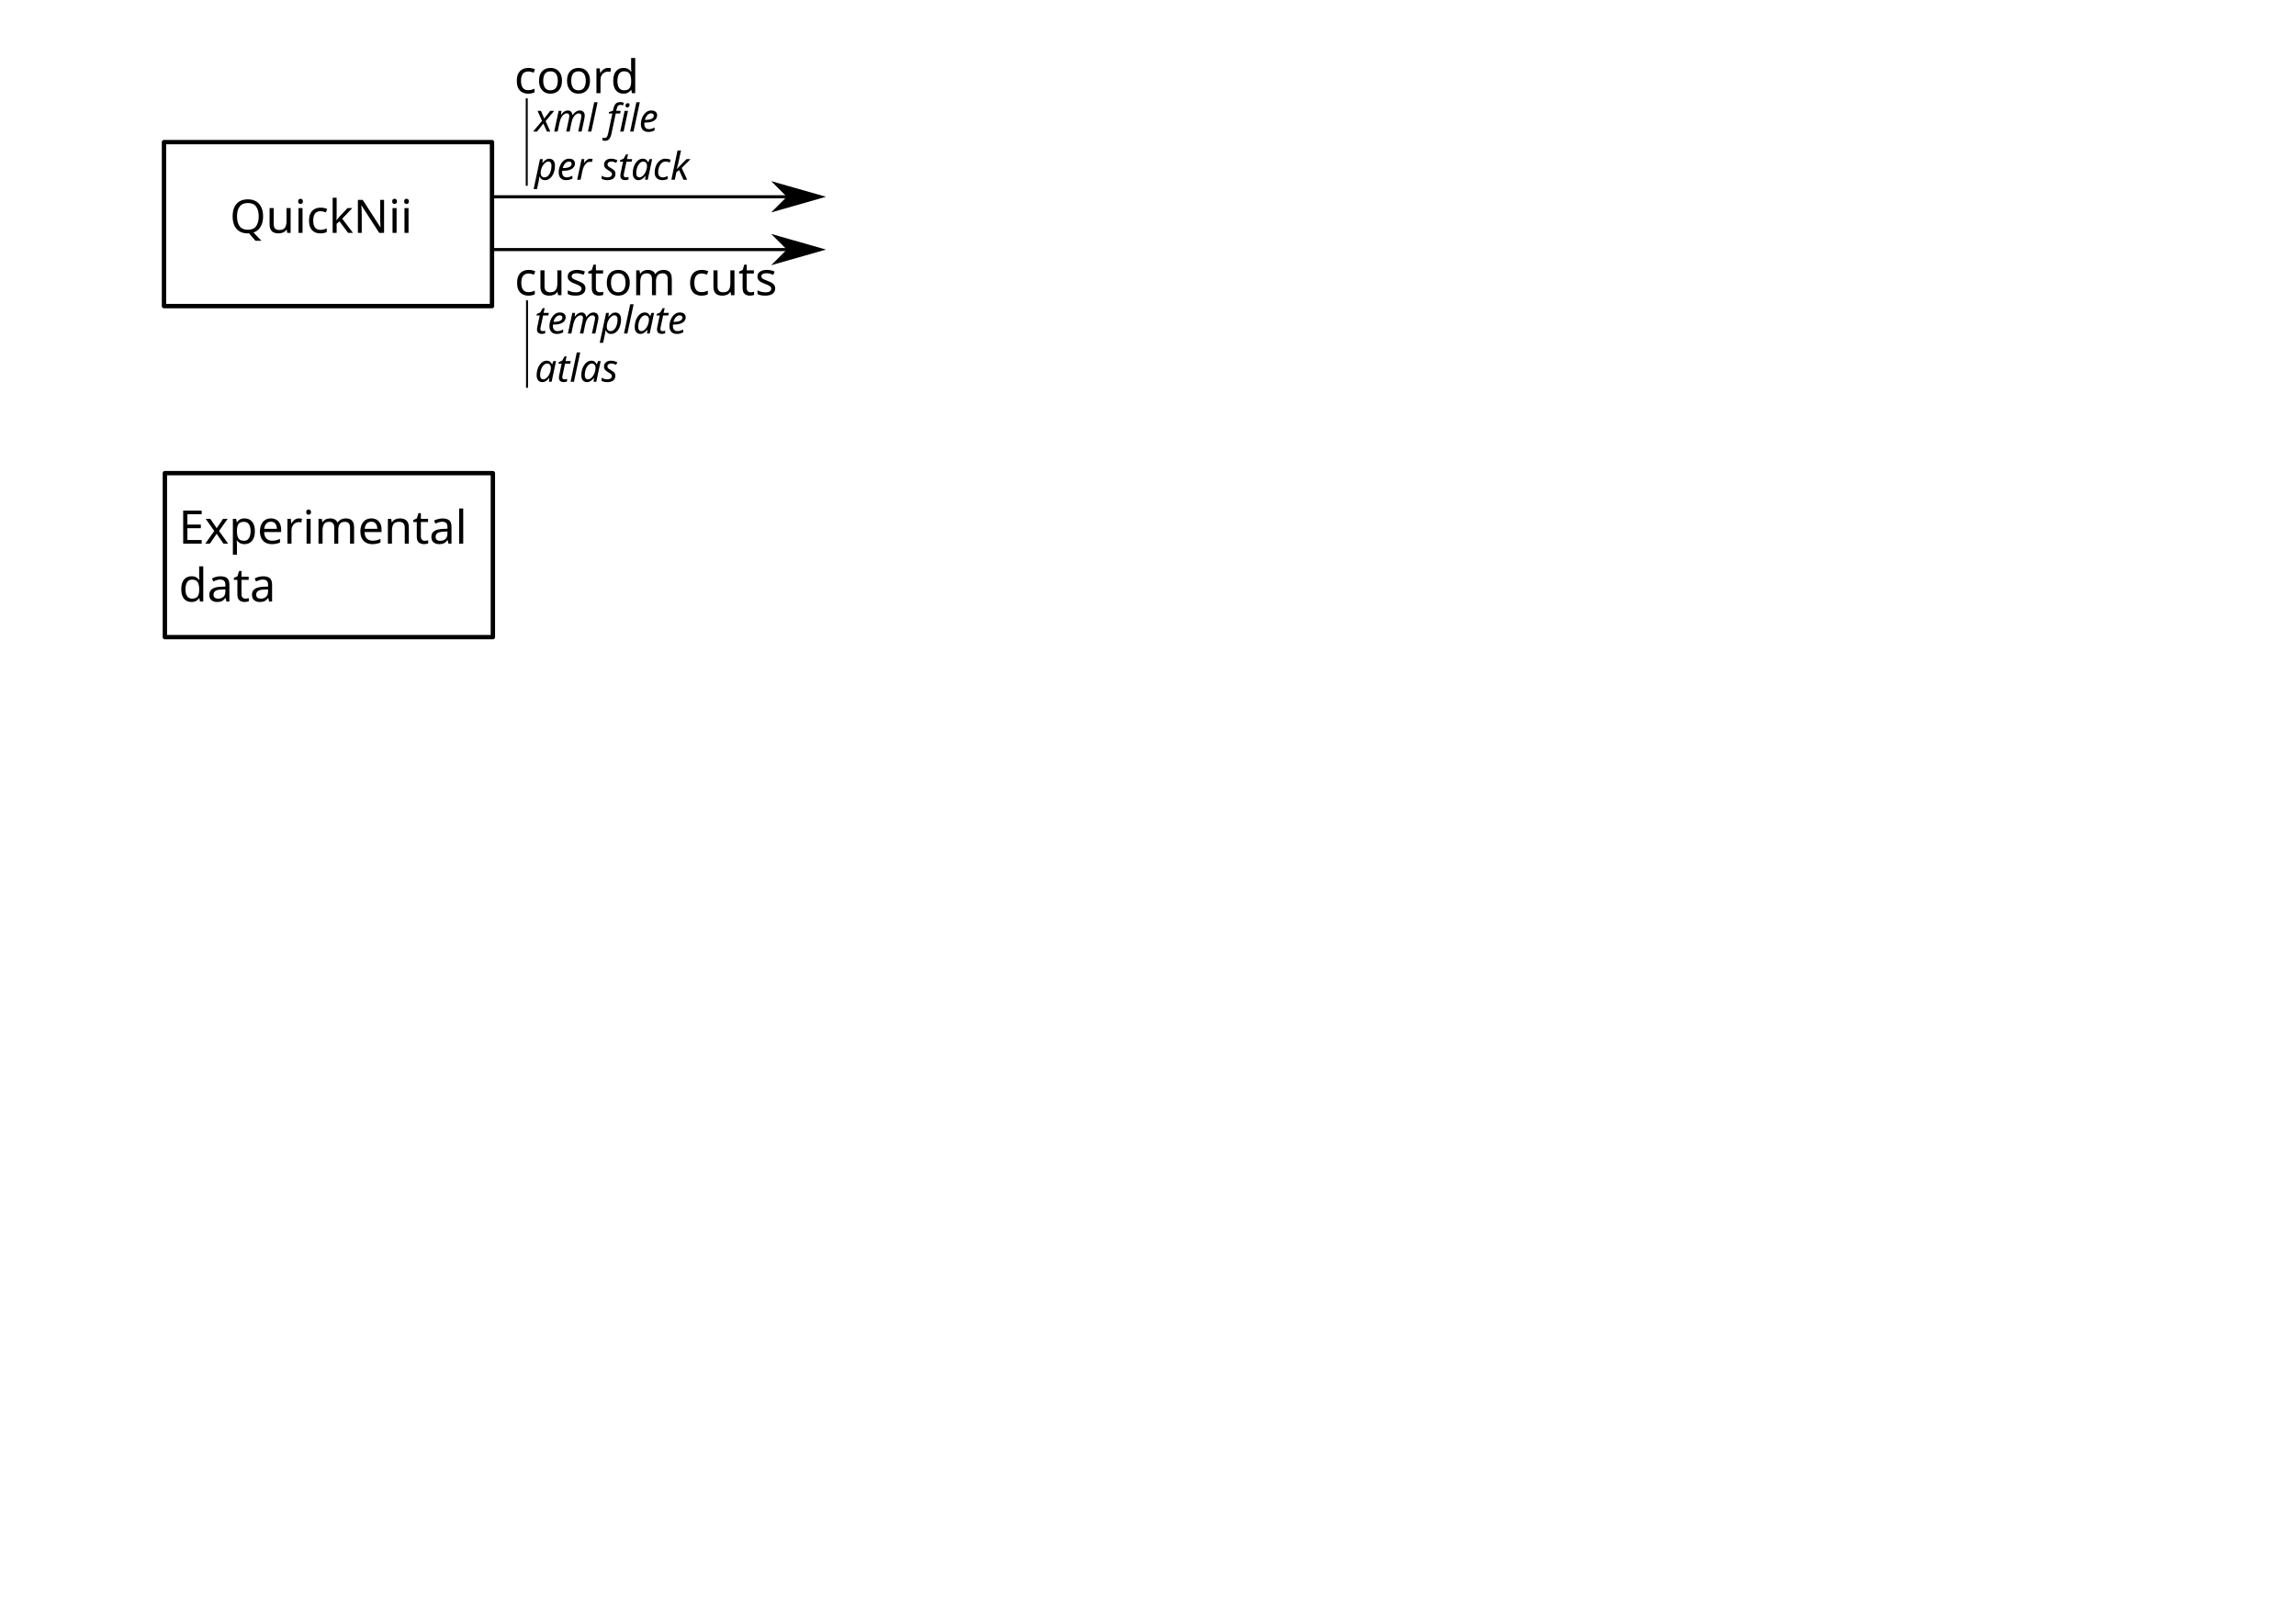
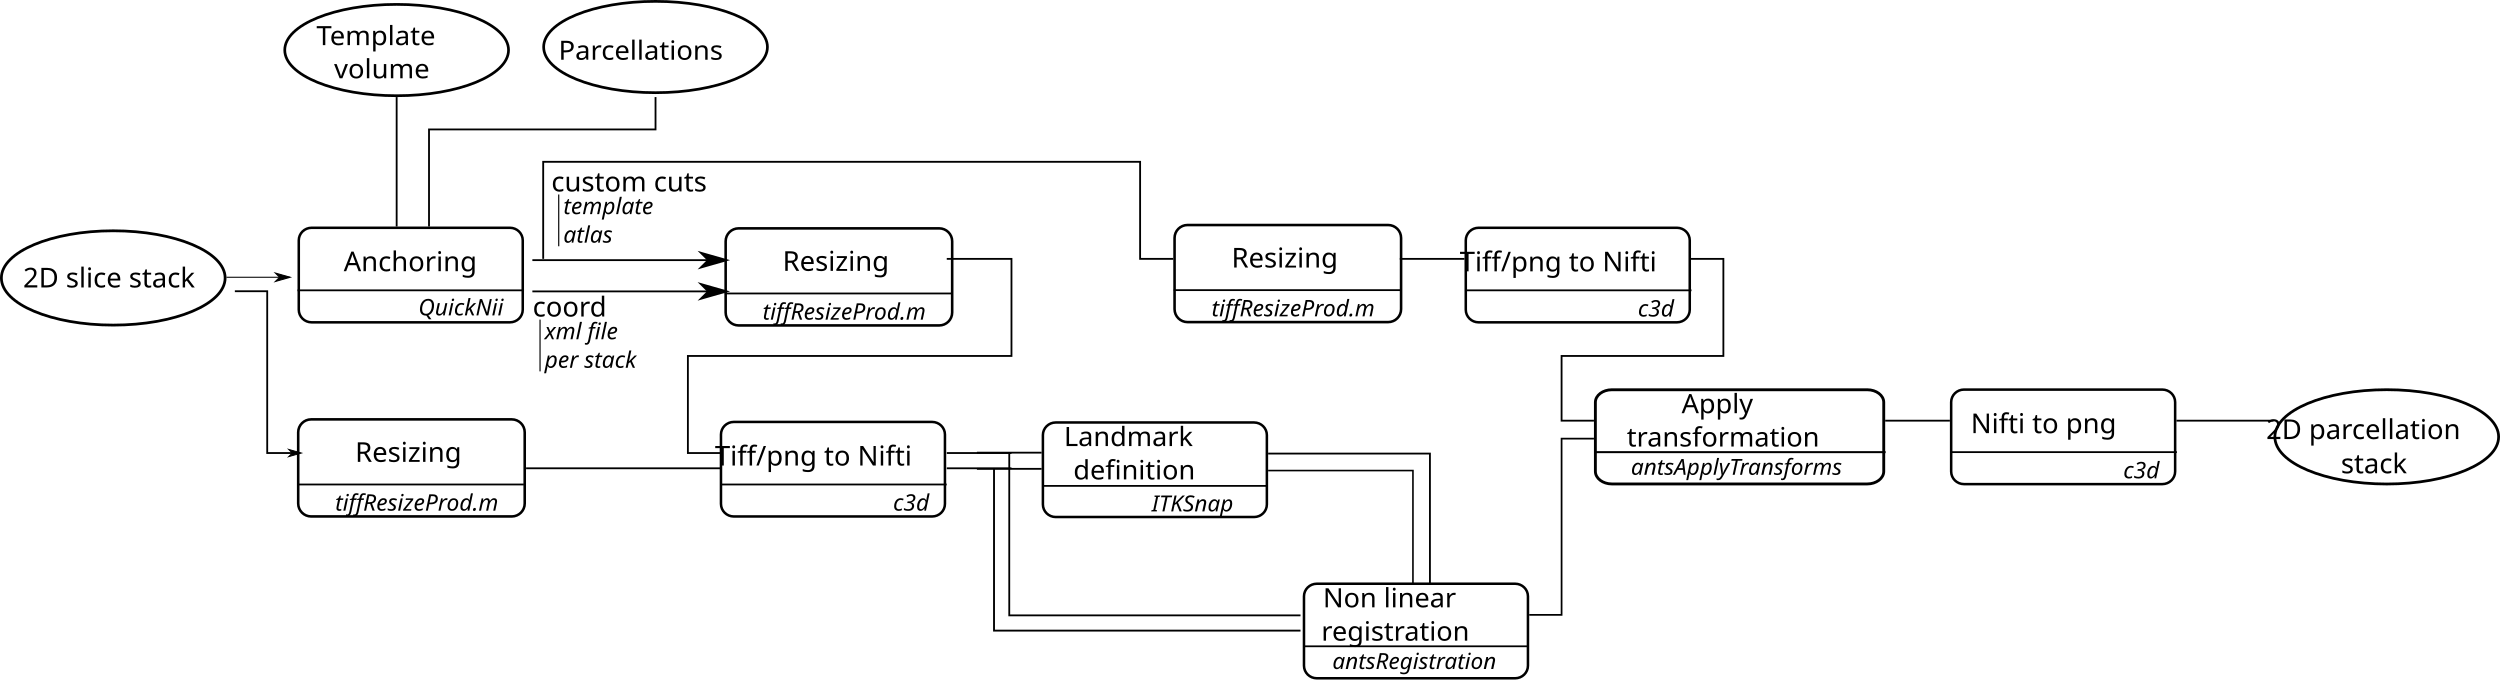
- <svg xmlns="http://www.w3.org/2000/svg" width="210mm" height="148mm" viewBox="0 0 744.094 524.409" id="svg2" version="1.1">
+ <svg xmlns="http://www.w3.org/2000/svg" width="386.289mm" height="105mm" viewBox="0 0 1368.74 372.047" id="svg2" version="1.1">
  <defs id="defs4">
-     <marker orient="auto" refY="0.0" refX="0.0" id="Arrow1Lend" style="overflow:visible;">
-       <path id="path4153" d="M 0.0,0.0 L 5.0,-5.0 L -12.5,0.0 L 5.0,5.0 L 0.0,0.0 z " style="fill-rule:evenodd;stroke:#000000;stroke-width:1pt;stroke-opacity:1;fill:#000000;fill-opacity:1" transform="scale(0.8) rotate(180) translate(12.5,0)" />
+     <marker orient="auto" refY="0" refX="0" id="Arrow1Mend" style="overflow:visible">
+       <path id="path4885" d="M 0,0 5,-5 -12.5,0 5,5 0,0 Z" style="fill:#000000;fill-opacity:1;fill-rule:evenodd;stroke:#000000;stroke-width:1pt;stroke-opacity:1" transform="matrix(-0.4,0,0,-0.4,-4,0)" />
+     </marker>
+     <marker style="overflow:visible" id="marker4826" refX="0" refY="0" orient="auto">
+       <path transform="matrix(-0.8,0,0,-0.8,-10,0)" style="fill:#000000;fill-opacity:1;fill-rule:evenodd;stroke:#000000;stroke-width:1pt;stroke-opacity:1" d="M 0,0 5,-5 -12.5,0 5,5 0,0 Z" id="path4828" />
+     </marker>
+     <marker orient="auto" refY="0" refX="0" id="Arrow1Lend" style="overflow:visible">
+       <path id="path4153" d="M 0,0 5,-5 -12.5,0 5,5 0,0 Z" style="fill:#000000;fill-opacity:1;fill-rule:evenodd;stroke:#000000;stroke-width:1pt;stroke-opacity:1" transform="matrix(-0.8,0,0,-0.8,-10,0)" />
    </marker>
    <marker orient="auto" refY="0" refX="0" id="Arrow1Lend-5" style="overflow:visible">
      <path id="path4153-5" d="M 0,0 5,-5 -12.5,0 5,5 0,0 Z" style="fill:#000000;fill-opacity:1;fill-rule:evenodd;stroke:#000000;stroke-width:1pt;stroke-opacity:1" transform="matrix(-0.8,0,0,-0.8,-10,0)" />
    </marker>
+     <marker orient="auto" refY="0" refX="0" id="Arrow1Lend-5-8" style="overflow:visible">
+       <path id="path4153-5-1" d="M 0,0 5,-5 -12.5,0 5,5 0,0 Z" style="fill:#000000;fill-opacity:1;fill-rule:evenodd;stroke:#000000;stroke-width:1pt;stroke-opacity:1" transform="matrix(-0.8,0,0,-0.8,-10,0)" />
+     </marker>
+     <marker orient="auto" refY="0" refX="0" id="Arrow1Lend-5-8-7" style="overflow:visible">
+       <path id="path4153-5-1-2" d="M 0,0 5,-5 -12.5,0 5,5 0,0 Z" style="fill:#000000;fill-opacity:1;fill-rule:evenodd;stroke:#000000;stroke-width:1pt;stroke-opacity:1" transform="matrix(-0.8,0,0,-0.8,-10,0)" />
+     </marker>
+     <marker orient="auto" refY="0" refX="0" id="Arrow1Lend-5-8-3" style="overflow:visible">
+       <path id="path4153-5-1-9" d="M 0,0 5,-5 -12.5,0 5,5 0,0 Z" style="fill:#000000;fill-opacity:1;fill-rule:evenodd;stroke:#000000;stroke-width:1pt;stroke-opacity:1" transform="matrix(-0.8,0,0,-0.8,-10,0)" />
+     </marker>
+     <marker orient="auto" refY="0" refX="0" id="Arrow1Lend-5-8-8" style="overflow:visible">
+       <path id="path4153-5-1-8" d="M 0,0 5,-5 -12.5,0 5,5 0,0 Z" style="fill:#000000;fill-opacity:1;fill-rule:evenodd;stroke:#000000;stroke-width:1pt;stroke-opacity:1" transform="matrix(-0.8,0,0,-0.8,-10,0)" />
+     </marker>
  </defs>
-   <g id="layer1" transform="translate(0,-527.9528)">
-     <rect style="opacity:1;fill:none;fill-opacity:1;stroke:#000000;stroke-width:1.417;stroke-linecap:round;stroke-linejoin:round;stroke-miterlimit:4;stroke-dasharray:none;stroke-dashoffset:0;stroke-opacity:1" id="rect4138" width="106.299" height="53.15" x="53.15" y="574.016" rx="3.1238465e-006" ry="53.15" />
-     <text xml:space="preserve" style="font-style:normal;font-weight:normal;font-size:15px;line-height:125%;font-family:sans-serif;letter-spacing:0px;word-spacing:0px;fill:#000000;fill-opacity:1;stroke:none;stroke-width:1px;stroke-linecap:butt;stroke-linejoin:miter;stroke-opacity:1" x="74.469" y="603.441" id="text4140">
-       <tspan id="tspan4142" x="74.469" y="603.441">QuickNii</tspan>
+   <g id="layer1" transform="translate(-30.86613,-467.7165)">
+     <text xml:space="preserve" style="font-style:normal;font-weight:normal;font-size:15px;line-height:125%;font-family:sans-serif;letter-spacing:0px;word-spacing:0px;fill:#000000;fill-opacity:1;stroke:none;stroke-width:1px;stroke-linecap:butt;stroke-linejoin:miter;stroke-opacity:1" x="259.888" y="640.383" id="text4140">
+       <tspan id="tspan4142" x="259.888" y="640.383" style="font-style:italic;font-variant:normal;font-weight:normal;font-stretch:normal;font-size:12.5px;font-family:sans-serif;-inkscape-font-specification:'sans-serif Italic'">QuickNii</tspan>
    </text>
-     <path style="fill:none;fill-rule:evenodd;stroke:#000000;stroke-width:1px;stroke-linecap:butt;stroke-linejoin:miter;stroke-opacity:1;marker-end:url(#Arrow1Lend)" d="m 159.449,591.732 106.299,0" id="path4144" />
-     <path style="fill:none;fill-rule:evenodd;stroke:#000000;stroke-width:1px;stroke-linecap:butt;stroke-linejoin:miter;stroke-opacity:1;marker-end:url(#Arrow1Lend-5)" d="m 159.449,608.845 106.299,0" id="path4144-4" />
-     <text xml:space="preserve" style="font-style:normal;font-weight:normal;font-size:15px;line-height:125%;font-family:sans-serif;letter-spacing:0px;word-spacing:0px;fill:#000000;fill-opacity:1;stroke:none;stroke-width:1px;stroke-linecap:butt;stroke-linejoin:miter;stroke-opacity:1" x="166.664" y="558.156" id="text4625">
-       <tspan id="tspan4627" x="166.664" y="558.156">coord</tspan>
+     <path style="fill:none;fill-rule:evenodd;stroke:#000000;stroke-width:1px;stroke-linecap:butt;stroke-linejoin:miter;stroke-opacity:1;marker-end:url(#Arrow1Lend)" d="m 322.336,610.143 106.299,0" id="path4144" />
+     <path style="fill:none;fill-rule:evenodd;stroke:#000000;stroke-width:1px;stroke-linecap:butt;stroke-linejoin:miter;stroke-opacity:1;marker-end:url(#Arrow1Lend-5)" d="m 322.336,627.255 106.299,0" id="path4144-4" />
+     <text xml:space="preserve" style="font-style:normal;font-weight:normal;font-size:15px;line-height:125%;font-family:sans-serif;letter-spacing:0px;word-spacing:0px;fill:#000000;fill-opacity:1;stroke:none;stroke-width:1px;stroke-linecap:butt;stroke-linejoin:miter;stroke-opacity:1" x="322.49" y="641.015" id="text4625">
+       <tspan id="tspan4627" x="322.49" y="641.015">coord</tspan>
    </text>
-     <path style="fill:none;fill-rule:evenodd;stroke:#000000;stroke-width:0.634;stroke-linecap:butt;stroke-linejoin:miter;stroke-miterlimit:4;stroke-dasharray:none;stroke-opacity:1" d="m 170.709,559.835 0,28.346" id="path4629" />
-     <text xml:space="preserve" style="font-style:normal;font-weight:normal;font-size:15px;line-height:125%;font-family:sans-serif;letter-spacing:0px;word-spacing:0px;fill:#000000;fill-opacity:1;stroke:none;stroke-width:1px;stroke-linecap:butt;stroke-linejoin:miter;stroke-opacity:1" x="173.225" y="570.592" id="text4625-7">
-       <tspan id="tspan4627-5" x="173.225" y="570.592" style="font-style:italic;font-variant:normal;font-weight:normal;font-stretch:normal;font-size:12.5px;font-family:sans-serif;-inkscape-font-specification:'sans-serif Italic'">xml file </tspan>
-       <tspan x="173.225" y="586.217" style="font-style:italic;font-variant:normal;font-weight:normal;font-stretch:normal;font-size:12.5px;font-family:sans-serif;-inkscape-font-specification:'sans-serif Italic'" id="tspan4649">per stack</tspan>
+     <path style="fill:none;fill-rule:evenodd;stroke:#000000;stroke-width:0.634;stroke-linecap:butt;stroke-linejoin:miter;stroke-miterlimit:4;stroke-dasharray:none;stroke-opacity:1" d="m 326.535,642.694 0,28.346" id="path4629" />
+     <text xml:space="preserve" style="font-style:normal;font-weight:normal;font-size:15px;line-height:125%;font-family:sans-serif;letter-spacing:0px;word-spacing:0px;fill:#000000;fill-opacity:1;stroke:none;stroke-width:1px;stroke-linecap:butt;stroke-linejoin:miter;stroke-opacity:1" x="329.052" y="653.451" id="text4625-7">
+       <tspan id="tspan4627-5" x="329.052" y="653.451" style="font-style:italic;font-variant:normal;font-weight:normal;font-stretch:normal;font-size:12.5px;font-family:sans-serif;-inkscape-font-specification:'sans-serif Italic'">xml file </tspan>
+       <tspan x="329.052" y="669.076" style="font-style:italic;font-variant:normal;font-weight:normal;font-stretch:normal;font-size:12.5px;font-family:sans-serif;-inkscape-font-specification:'sans-serif Italic'" id="tspan4649">per stack</tspan>
    </text>
-     <text xml:space="preserve" style="font-style:normal;font-weight:normal;font-size:15px;line-height:125%;font-family:sans-serif;letter-spacing:0px;word-spacing:0px;fill:#000000;fill-opacity:1;stroke:none;stroke-width:1px;stroke-linecap:butt;stroke-linejoin:miter;stroke-opacity:1" x="166.757" y="623.625" id="text4625-4">
-       <tspan id="tspan4627-2" x="166.757" y="623.625">custom cuts</tspan>
+     <text xml:space="preserve" style="font-style:normal;font-weight:normal;font-size:15px;line-height:125%;font-family:sans-serif;letter-spacing:0px;word-spacing:0px;fill:#000000;fill-opacity:1;stroke:none;stroke-width:1px;stroke-linecap:butt;stroke-linejoin:miter;stroke-opacity:1" x="332.722" y="572.518" id="text4625-4">
+       <tspan id="tspan4627-2" x="332.722" y="572.518">custom cuts</tspan>
    </text>
-     <path style="fill:none;fill-rule:evenodd;stroke:#000000;stroke-width:0.634;stroke-linecap:butt;stroke-linejoin:miter;stroke-miterlimit:4;stroke-dasharray:none;stroke-opacity:1" d="m 170.802,625.304 0,28.346" id="path4629-6" />
-     <text xml:space="preserve" style="font-style:normal;font-weight:normal;font-size:15px;line-height:125%;font-family:sans-serif;letter-spacing:0px;word-spacing:0px;fill:#000000;fill-opacity:1;stroke:none;stroke-width:1px;stroke-linecap:butt;stroke-linejoin:miter;stroke-opacity:1" x="173.319" y="636.06" id="text4625-7-4">
-       <tspan x="173.319" y="636.06" style="font-style:italic;font-variant:normal;font-weight:normal;font-stretch:normal;font-size:12.5px;font-family:sans-serif;-inkscape-font-specification:'sans-serif Italic'" id="tspan4649-7">template</tspan>
-       <tspan x="173.319" y="651.685" style="font-style:italic;font-variant:normal;font-weight:normal;font-stretch:normal;font-size:12.5px;font-family:sans-serif;-inkscape-font-specification:'sans-serif Italic'" id="tspan4193">atlas</tspan>
+     <path style="fill:none;fill-rule:evenodd;stroke:#000000;stroke-width:0.634;stroke-linecap:butt;stroke-linejoin:miter;stroke-miterlimit:4;stroke-dasharray:none;stroke-opacity:1" d="m 336.767,574.197 0,28.346" id="path4629-6" />
+     <text xml:space="preserve" style="font-style:normal;font-weight:normal;font-size:15px;line-height:125%;font-family:sans-serif;letter-spacing:0px;word-spacing:0px;fill:#000000;fill-opacity:1;stroke:none;stroke-width:1px;stroke-linecap:butt;stroke-linejoin:miter;stroke-opacity:1" x="339.283" y="584.954" id="text4625-7-4">
+       <tspan x="339.283" y="584.954" style="font-style:italic;font-variant:normal;font-weight:normal;font-stretch:normal;font-size:12.5px;font-family:sans-serif;-inkscape-font-specification:'sans-serif Italic'" id="tspan4649-7">template</tspan>
+       <tspan x="339.283" y="600.579" style="font-style:italic;font-variant:normal;font-weight:normal;font-stretch:normal;font-size:12.5px;font-family:sans-serif;-inkscape-font-specification:'sans-serif Italic'" id="tspan4193">atlas</tspan>
    </text>
-     <rect style="opacity:1;fill:none;fill-opacity:1;stroke:#000000;stroke-width:1.417;stroke-linecap:round;stroke-linejoin:round;stroke-miterlimit:4;stroke-dasharray:none;stroke-dashoffset:0;stroke-opacity:1" id="rect4138-8" width="106.299" height="53.15" x="53.434" y="681.311" rx="3.1238465e-006" ry="53.15" />
-     <text xml:space="preserve" style="font-style:normal;font-weight:normal;font-size:15px;line-height:125%;font-family:sans-serif;letter-spacing:0px;word-spacing:0px;fill:#000000;fill-opacity:1;stroke:none;stroke-width:1px;stroke-linecap:butt;stroke-linejoin:miter;stroke-opacity:1" x="57.917" y="704.166" id="text4140-5">
-       <tspan id="tspan4142-5" x="57.917" y="704.166">Experimental </tspan>
-       <tspan x="57.917" y="722.916" id="tspan4216">data</tspan>
+     <text xml:space="preserve" style="font-style:normal;font-weight:normal;font-size:15px;line-height:125%;font-family:sans-serif;letter-spacing:0px;word-spacing:0px;fill:#000000;fill-opacity:1;stroke:none;stroke-width:1px;stroke-linecap:butt;stroke-linejoin:miter;stroke-opacity:1" x="43.486" y="625.091" id="text4140-5">
+       <tspan x="43.486" y="625.091" id="tspan4216">2D slice stack</tspan>
    </text>
+     <path style="fill:none;fill-rule:evenodd;stroke:#000000;stroke-width:0.572px;stroke-linecap:butt;stroke-linejoin:miter;stroke-opacity:1;marker-end:url(#Arrow1Lend-5-8)" d="m 154.843,619.514 34.837,0" id="path4144-4-9" />
+     <rect style="opacity:1;fill:none;fill-opacity:1;stroke:#000000;stroke-width:1.417;stroke-linecap:round;stroke-linejoin:round;stroke-miterlimit:4;stroke-dasharray:none;stroke-dashoffset:0;stroke-opacity:1" id="rect4408" width="124.016" height="53.15" x="194.129" y="697.323" rx="7.087" ry="7.087" />
+     <rect style="opacity:1;fill:none;fill-opacity:1;stroke:#000000;stroke-width:1.391;stroke-linecap:round;stroke-linejoin:round;stroke-miterlimit:4;stroke-dasharray:none;stroke-dashoffset:0;stroke-opacity:1" id="rect4408-4" width="122.625" height="51.759" x="194.443" y="592.428" rx="7.007" ry="6.901" />
+     <path style="fill:none;fill-rule:evenodd;stroke:#000000;stroke-width:0.986px;stroke-linecap:butt;stroke-linejoin:miter;stroke-opacity:1" d="m 193.748,626.672 124.016,0" id="path4425" />
+     <text xml:space="preserve" style="font-style:normal;font-weight:normal;font-size:15px;line-height:125%;font-family:sans-serif;letter-spacing:0px;word-spacing:0px;fill:#000000;fill-opacity:1;stroke:none;stroke-width:1px;stroke-linecap:butt;stroke-linejoin:miter;stroke-opacity:1" x="219.034" y="616.212" id="text4625-1">
+       <tspan id="tspan4627-1" x="219.034" y="616.212">Anchoring</tspan>
+     </text>
+     <ellipse style="opacity:1;fill:none;fill-opacity:1;stroke:#000000;stroke-width:1.513;stroke-linecap:round;stroke-linejoin:round;stroke-miterlimit:4;stroke-dasharray:none;stroke-dashoffset:0;stroke-opacity:1" id="path4577" cx="92.874" cy="619.89" rx="61.251" ry="25.818" />
+     <text xml:space="preserve" style="font-style:normal;font-weight:normal;font-size:14.761px;line-height:125%;font-family:sans-serif;text-align:center;letter-spacing:0px;word-spacing:0px;text-anchor:middle;fill:#000000;fill-opacity:1;stroke:none;stroke-width:1px;stroke-linecap:butt;stroke-linejoin:miter;stroke-opacity:1" x="245.673" y="500.436" id="text4140-5-3" transform="scale(1.016295,0.9839666)">
+       <tspan x="248.268" y="500.436" id="tspan4216-5">Template </tspan>
+       <tspan x="245.673" y="518.887" id="tspan4626">volume</tspan>
+     </text>
+     <ellipse style="opacity:1;fill:none;fill-opacity:1;stroke:#000000;stroke-width:1.489;stroke-linecap:round;stroke-linejoin:round;stroke-miterlimit:4;stroke-dasharray:none;stroke-dashoffset:0;stroke-opacity:1" id="path4577-8" cx="248.025" cy="495.122" rx="61.257" ry="24.999" />
+     <text xml:space="preserve" style="font-style:normal;font-weight:normal;font-size:14.761px;line-height:125%;font-family:sans-serif;text-align:center;letter-spacing:0px;word-spacing:0px;text-anchor:middle;fill:#000000;fill-opacity:1;stroke:none;stroke-width:1px;stroke-linecap:butt;stroke-linejoin:miter;stroke-opacity:1" x="385.146" y="508.587" id="text4140-5-3-7" transform="scale(1.016295,0.9839666)">
+       <tspan x="385.146" y="508.587" id="tspan4626-1">Parcellations</tspan>
+     </text>
+     <ellipse style="opacity:1;fill:none;fill-opacity:1;stroke:#000000;stroke-width:1.489;stroke-linecap:round;stroke-linejoin:round;stroke-miterlimit:4;stroke-dasharray:none;stroke-dashoffset:0;stroke-opacity:1" id="path4577-8-5" cx="389.77" cy="493.46" rx="61.257" ry="24.999" />
+     <text xml:space="preserve" style="font-style:normal;font-weight:normal;font-size:15px;line-height:125%;font-family:sans-serif;letter-spacing:0px;word-spacing:0px;fill:#000000;fill-opacity:1;stroke:none;stroke-width:1px;stroke-linecap:butt;stroke-linejoin:miter;stroke-opacity:1" x="225.317" y="720.585" id="text4625-1-6">
+       <tspan id="tspan4627-1-3" x="225.317" y="720.585">Resizing</tspan>
+     </text>
+     <path style="fill:none;fill-rule:evenodd;stroke:#000000;stroke-width:0.999;stroke-linecap:butt;stroke-linejoin:miter;stroke-miterlimit:4;stroke-dasharray:none;stroke-opacity:1;marker-end:url(#Arrow1Mend)" d="m 159.449,627.165 17.717,0 0,88.583 17.717,0" id="path4818" />
+     <text xml:space="preserve" style="font-style:normal;font-weight:normal;font-size:15px;line-height:125%;font-family:sans-serif;letter-spacing:0px;word-spacing:0px;fill:#000000;fill-opacity:1;stroke:none;stroke-width:1px;stroke-linecap:butt;stroke-linejoin:miter;stroke-opacity:1" x="214.344" y="747.3" id="text4140-1">
+       <tspan id="tspan4142-5" x="214.344" y="747.3" style="font-style:italic;font-variant:normal;font-weight:normal;font-stretch:normal;font-size:12.5px;font-family:sans-serif;-inkscape-font-specification:'sans-serif Italic'">tiffResizeProd.m</tspan>
+     </text>
+     <path style="fill:none;fill-rule:evenodd;stroke:#000000;stroke-width:0.986px;stroke-linecap:butt;stroke-linejoin:miter;stroke-opacity:1" d="m 193.671,732.972 124.016,0" id="path4425-0" />
+     <rect style="opacity:1;fill:none;fill-opacity:1;stroke:#000000;stroke-width:1.417;stroke-linecap:round;stroke-linejoin:round;stroke-miterlimit:4;stroke-dasharray:none;stroke-dashoffset:0;stroke-opacity:1" id="rect4408-45" width="124.016" height="53.15" x="428.16" y="592.74" rx="7.087" ry="7.087" />
+     <text xml:space="preserve" style="font-style:normal;font-weight:normal;font-size:15px;line-height:125%;font-family:sans-serif;letter-spacing:0px;word-spacing:0px;fill:#000000;fill-opacity:1;stroke:none;stroke-width:1px;stroke-linecap:butt;stroke-linejoin:miter;stroke-opacity:1" x="459.348" y="616.002" id="text4625-1-6-4">
+       <tspan id="tspan4627-1-3-4" x="459.348" y="616.002">Resizing</tspan>
+     </text>
+     <text xml:space="preserve" style="font-style:normal;font-weight:normal;font-size:15px;line-height:125%;font-family:sans-serif;letter-spacing:0px;word-spacing:0px;fill:#000000;fill-opacity:1;stroke:none;stroke-width:1px;stroke-linecap:butt;stroke-linejoin:miter;stroke-opacity:1" x="448.376" y="642.717" id="text4140-1-3">
+       <tspan id="tspan4142-5-5" x="448.376" y="642.717" style="font-style:italic;font-variant:normal;font-weight:normal;font-stretch:normal;font-size:12.5px;font-family:sans-serif;-inkscape-font-specification:'sans-serif Italic'">tiffResizeProd.m</tspan>
+     </text>
+     <path style="fill:none;fill-rule:evenodd;stroke:#000000;stroke-width:0.986px;stroke-linecap:butt;stroke-linejoin:miter;stroke-opacity:1" d="m 427.702,628.389 124.016,0" id="path4425-0-4" />
+     <path style="fill:none;fill-rule:evenodd;stroke:#000000;stroke-width:1px;stroke-linecap:butt;stroke-linejoin:miter;stroke-opacity:1" d="m 318.898,724.106 106.299,0" id="path5266" />
+     <path style="fill:none;fill-rule:evenodd;stroke:#000000;stroke-width:1px;stroke-linecap:butt;stroke-linejoin:miter;stroke-opacity:1" d="m 549.213,609.449 35.433,0 0,53.15 -177.165,0 0,53.15 17.717,0" id="path5268" />
+     <rect style="opacity:1;fill:none;fill-opacity:1;stroke:#000000;stroke-width:1.391;stroke-linecap:round;stroke-linejoin:round;stroke-miterlimit:4;stroke-dasharray:none;stroke-dashoffset:0;stroke-opacity:1" id="rect4408-45-8" width="122.625" height="51.759" x="425.595" y="698.727" rx="7.007" ry="6.901" />
+     <text xml:space="preserve" style="font-style:normal;font-weight:normal;font-size:15px;line-height:125%;font-family:sans-serif;text-align:center;letter-spacing:0px;word-spacing:0px;text-anchor:middle;fill:#000000;fill-opacity:1;stroke:none;stroke-width:1px;stroke-linecap:butt;stroke-linejoin:miter;stroke-opacity:1" x="485.96" y="722.585" id="text4625-1-6-4-9">
+       <tspan x="485.96" y="722.585" id="tspan5300">Tiff/png to Nifti</tspan>
+     </text>
+     <text xml:space="preserve" style="font-style:normal;font-weight:normal;font-size:15px;line-height:125%;font-family:sans-serif;letter-spacing:0px;word-spacing:0px;fill:#000000;fill-opacity:1;stroke:none;stroke-width:1px;stroke-linecap:butt;stroke-linejoin:miter;stroke-opacity:1" x="519.825" y="747.3" id="text4140-1-3-6">
+       <tspan id="tspan4142-5-5-0" x="519.825" y="747.3" style="font-style:italic;font-variant:normal;font-weight:normal;font-stretch:normal;font-size:12.5px;font-family:sans-serif;-inkscape-font-specification:'sans-serif Italic'">c3d</tspan>
+     </text>
+     <path style="fill:none;fill-rule:evenodd;stroke:#000000;stroke-width:0.986px;stroke-linecap:butt;stroke-linejoin:miter;stroke-opacity:1" d="m 425.151,732.972 124.016,0" id="path4425-0-4-7" />
+     <path style="fill:none;fill-rule:evenodd;stroke:#000000;stroke-width:1px;stroke-linecap:butt;stroke-linejoin:miter;stroke-opacity:1" d="m 549.213,715.748 35.433,0" id="path5674" />
+     <path style="fill:none;fill-rule:evenodd;stroke:#000000;stroke-width:1px;stroke-linecap:butt;stroke-linejoin:miter;stroke-opacity:1" d="m 549.213,724.106 35.433,0" id="path5674-0" />
+     <rect style="opacity:1;fill:none;fill-opacity:1;stroke:#000000;stroke-width:1.391;stroke-linecap:round;stroke-linejoin:round;stroke-miterlimit:4;stroke-dasharray:none;stroke-dashoffset:0;stroke-opacity:1" id="rect4408-45-8-0" width="122.622" height="51.759" x="601.848" y="699.026" rx="7.007" ry="6.901" />
+     <text xml:space="preserve" style="font-style:normal;font-weight:normal;font-size:14.719px;line-height:125%;font-family:sans-serif;text-align:center;letter-spacing:0px;word-spacing:0px;text-anchor:middle;fill:#000000;fill-opacity:1;stroke:none;stroke-width:1px;stroke-linecap:butt;stroke-linejoin:miter;stroke-opacity:1" x="656.509" y="717.376" id="text4625-1-6-4-9-2" transform="scale(1.007634,0.9924237)">
+       <tspan id="tspan4627-1-3-4-6-1" x="659.096" y="717.376">Landmark </tspan>
+       <tspan x="656.509" y="735.775" id="tspan5300-1">definition</tspan>
+     </text>
+     <text xml:space="preserve" style="font-style:normal;font-weight:normal;font-size:14.719px;line-height:125%;font-family:sans-serif;letter-spacing:0px;word-spacing:0px;fill:#000000;fill-opacity:1;stroke:none;stroke-width:1px;stroke-linecap:butt;stroke-linejoin:miter;stroke-opacity:1" x="656.376" y="753.404" id="text4140-1-3-6-6" transform="scale(1.007634,0.9924237)">
+       <tspan id="tspan4142-5-5-0-1" x="656.376" y="753.404" style="font-style:italic;font-variant:normal;font-weight:normal;font-stretch:normal;font-size:12.266px;font-family:sans-serif;-inkscape-font-specification:'sans-serif Italic'">ITKSnap</tspan>
+     </text>
+     <path style="fill:none;fill-rule:evenodd;stroke:#000000;stroke-width:0.968px;stroke-linecap:butt;stroke-linejoin:miter;stroke-opacity:1" d="m 601.395,733.742 122.622,0" id="path4425-0-4-7-8" />
+     <path style="fill:none;fill-rule:evenodd;stroke:#000000;stroke-width:1px;stroke-linecap:butt;stroke-linejoin:miter;stroke-opacity:1" d="m 565.717,715.547 35.433,0" id="path5674-1" />
+     <path style="fill:none;fill-rule:evenodd;stroke:#000000;stroke-width:1px;stroke-linecap:butt;stroke-linejoin:miter;stroke-opacity:1" d="m 565.717,724.406 35.433,0" id="path5674-0-0" />
+     <rect style="opacity:1;fill:none;fill-opacity:1;stroke:#000000;stroke-width:1.391;stroke-linecap:round;stroke-linejoin:round;stroke-miterlimit:4;stroke-dasharray:none;stroke-dashoffset:0;stroke-opacity:1" id="rect4408-45-8-0-4" width="122.622" height="51.759" x="744.79" y="787.31" rx="7.007" ry="6.901" />
+     <text xml:space="preserve" style="font-style:normal;font-weight:normal;font-size:14.719px;line-height:125%;font-family:sans-serif;text-align:center;letter-spacing:0px;word-spacing:0px;text-anchor:middle;fill:#000000;fill-opacity:1;stroke:none;stroke-width:1px;stroke-linecap:butt;stroke-linejoin:miter;stroke-opacity:1" x="798.368" y="806.334" id="text4625-1-6-4-9-2-4" transform="scale(1.007634,0.9924237)">
+       <tspan x="800.955" y="806.334" id="tspan5300-1-9">Non linear </tspan>
+       <tspan x="798.368" y="824.733" id="tspan5783">registration</tspan>
+     </text>
+     <text xml:space="preserve" style="font-style:normal;font-weight:normal;font-size:14.719px;line-height:125%;font-family:sans-serif;letter-spacing:0px;word-spacing:0px;fill:#000000;fill-opacity:1;stroke:none;stroke-width:1px;stroke-linecap:butt;stroke-linejoin:miter;stroke-opacity:1" x="754.568" y="840.346" id="text4140-1-3-6-6-0" transform="scale(1.007634,0.9924237)">
+       <tspan id="tspan4142-5-5-0-1-1" x="754.568" y="840.346" style="font-style:italic;font-variant:normal;font-weight:normal;font-stretch:normal;font-size:12.266px;font-family:sans-serif;-inkscape-font-specification:'sans-serif Italic'">antsRegistration</tspan>
+     </text>
+     <path style="fill:none;fill-rule:evenodd;stroke:#000000;stroke-width:0.968px;stroke-linecap:butt;stroke-linejoin:miter;stroke-opacity:1" d="m 744.337,821.563 122.622,0" id="path4425-0-4-7-8-8" />
+     <path style="fill:none;fill-rule:evenodd;stroke:#000000;stroke-width:1px;stroke-linecap:butt;stroke-linejoin:miter;stroke-opacity:1" d="m 583.433,716.047 0,88.583 159.449,0" id="path5785" />
+     <path style="fill:none;fill-rule:evenodd;stroke:#000000;stroke-width:1.026px;stroke-linecap:butt;stroke-linejoin:miter;stroke-opacity:1" d="m 575.088,724.406 0,88.57 167.794,0" id="path5785-6" />
+     <path style="fill:none;fill-rule:evenodd;stroke:#000000;stroke-width:1px;stroke-linecap:butt;stroke-linejoin:miter;stroke-opacity:1" d="m 725.165,716.047 88.583,0 0,70.866" id="path5802" />
+     <path style="fill:none;fill-rule:evenodd;stroke:#000000;stroke-width:0.882px;stroke-linecap:butt;stroke-linejoin:miter;stroke-opacity:1" d="m 725.165,725.346 79.284,0 0,61.567" id="path5802-4" />
+     <rect style="opacity:1;fill:none;fill-opacity:1;stroke:#000000;stroke-width:1.575;stroke-linecap:round;stroke-linejoin:round;stroke-miterlimit:4;stroke-dasharray:none;stroke-dashoffset:0;stroke-opacity:1" id="rect4408-45-8-0-4-2" width="157.874" height="51.574" x="904.331" y="681.103" rx="9.021" ry="6.877" />
+     <text xml:space="preserve" style="font-style:normal;font-weight:normal;font-size:14.719px;line-height:125%;font-family:sans-serif;text-align:center;letter-spacing:0px;word-spacing:0px;text-anchor:middle;fill:#000000;fill-opacity:1;stroke:none;stroke-width:1px;stroke-linecap:butt;stroke-linejoin:miter;stroke-opacity:1" x="976.457" y="699.224" id="text4625-1-6-4-9-2-4-9" transform="scale(1.007634,0.9924237)">
+       <tspan x="979.044" y="699.224" id="tspan5783-9">Apply </tspan>
+       <tspan x="976.457" y="717.622" id="tspan6073">transformation</tspan>
+     </text>
+     <text xml:space="preserve" style="font-style:normal;font-weight:normal;font-size:14.719px;line-height:125%;font-family:sans-serif;letter-spacing:0px;word-spacing:0px;fill:#000000;fill-opacity:1;stroke:none;stroke-width:1px;stroke-linecap:butt;stroke-linejoin:miter;stroke-opacity:1" x="916.778" y="733.236" id="text4140-1-3-6-6-0-5" transform="scale(1.007634,0.9924237)">
+       <tspan id="tspan4142-5-5-0-1-1-8" x="916.778" y="733.236" style="font-style:italic;font-variant:normal;font-weight:normal;font-stretch:normal;font-size:12.266px;font-family:sans-serif;-inkscape-font-specification:'sans-serif Italic'">antsApplyTransforms</tspan>
+     </text>
+     <path style="fill:none;fill-rule:evenodd;stroke:#000000;stroke-width:1.103px;stroke-linecap:butt;stroke-linejoin:miter;stroke-opacity:1" d="m 903.786,715.264 159.449,0" id="path4425-0-4-7-8-8-8" />
+     <rect style="opacity:1;fill:none;fill-opacity:1;stroke:#000000;stroke-width:1.391;stroke-linecap:round;stroke-linejoin:round;stroke-miterlimit:4;stroke-dasharray:none;stroke-dashoffset:0;stroke-opacity:1" id="rect4408-45-8-4" width="122.625" height="51.759" x="833.373" y="592.428" rx="7.007" ry="6.901" />
+     <text xml:space="preserve" style="font-style:normal;font-weight:normal;font-size:15px;line-height:125%;font-family:sans-serif;text-align:center;letter-spacing:0px;word-spacing:0px;text-anchor:middle;fill:#000000;fill-opacity:1;stroke:none;stroke-width:1px;stroke-linecap:butt;stroke-linejoin:miter;stroke-opacity:1" x="893.738" y="616.286" id="text4625-1-6-4-9-5">
+       <tspan x="893.738" y="616.286" id="tspan5300-3">Tiff/png to Nifti</tspan>
+     </text>
+     <text xml:space="preserve" style="font-style:normal;font-weight:normal;font-size:15px;line-height:125%;font-family:sans-serif;letter-spacing:0px;word-spacing:0px;fill:#000000;fill-opacity:1;stroke:none;stroke-width:1px;stroke-linecap:butt;stroke-linejoin:miter;stroke-opacity:1" x="927.602" y="641.001" id="text4140-1-3-6-1">
+       <tspan id="tspan4142-5-5-0-19" x="927.602" y="641.001" style="font-style:italic;font-variant:normal;font-weight:normal;font-stretch:normal;font-size:12.5px;font-family:sans-serif;-inkscape-font-specification:'sans-serif Italic'">c3d</tspan>
+     </text>
+     <path style="fill:none;fill-rule:evenodd;stroke:#000000;stroke-width:0.986px;stroke-linecap:butt;stroke-linejoin:miter;stroke-opacity:1" d="m 832.929,626.672 124.016,0" id="path4425-0-4-7-4" />
+     <rect style="opacity:1;fill:none;fill-opacity:1;stroke:#000000;stroke-width:1.391;stroke-linecap:round;stroke-linejoin:round;stroke-miterlimit:4;stroke-dasharray:none;stroke-dashoffset:0;stroke-opacity:1" id="rect4408-45-8-4-8" width="122.625" height="51.759" x="1099.121" y="681.01" rx="7.007" ry="6.901" />
+     <text xml:space="preserve" style="font-style:normal;font-weight:normal;font-size:15px;line-height:125%;font-family:sans-serif;text-align:center;letter-spacing:0px;word-spacing:0px;text-anchor:middle;fill:#000000;fill-opacity:1;stroke:none;stroke-width:1px;stroke-linecap:butt;stroke-linejoin:miter;stroke-opacity:1" x="1159.486" y="704.869" id="text4625-1-6-4-9-5-5">
+       <tspan x="1159.486" y="704.869" id="tspan5300-3-9">Nifti to png</tspan>
+     </text>
+     <text xml:space="preserve" style="font-style:normal;font-weight:normal;font-size:15px;line-height:125%;font-family:sans-serif;letter-spacing:0px;word-spacing:0px;fill:#000000;fill-opacity:1;stroke:none;stroke-width:1px;stroke-linecap:butt;stroke-linejoin:miter;stroke-opacity:1" x="1193.351" y="729.584" id="text4140-1-3-6-1-4">
+       <tspan id="tspan4142-5-5-0-19-7" x="1193.351" y="729.584" style="font-style:italic;font-variant:normal;font-weight:normal;font-stretch:normal;font-size:12.5px;font-family:sans-serif;-inkscape-font-specification:'sans-serif Italic'">c3d</tspan>
+     </text>
+     <path style="fill:none;fill-rule:evenodd;stroke:#000000;stroke-width:0.986px;stroke-linecap:butt;stroke-linejoin:miter;stroke-opacity:1" d="m 1098.677,715.255 124.016,0" id="path4425-0-4-7-4-8" />
+     <rect style="opacity:1;fill:none;fill-opacity:1;stroke:#000000;stroke-width:1.417;stroke-linecap:round;stroke-linejoin:round;stroke-miterlimit:4;stroke-dasharray:none;stroke-dashoffset:0;stroke-opacity:1" id="rect4408-45-9" width="124.016" height="53.15" x="673.937" y="590.914" rx="7.087" ry="7.087" />
+     <text xml:space="preserve" style="font-style:normal;font-weight:normal;font-size:15px;line-height:125%;font-family:sans-serif;letter-spacing:0px;word-spacing:0px;fill:#000000;fill-opacity:1;stroke:none;stroke-width:1px;stroke-linecap:butt;stroke-linejoin:miter;stroke-opacity:1" x="705.125" y="614.176" id="text4625-1-6-4-6">
+       <tspan id="tspan4627-1-3-4-5" x="705.125" y="614.176">Resizing</tspan>
+     </text>
+     <text xml:space="preserve" style="font-style:normal;font-weight:normal;font-size:15px;line-height:125%;font-family:sans-serif;letter-spacing:0px;word-spacing:0px;fill:#000000;fill-opacity:1;stroke:none;stroke-width:1px;stroke-linecap:butt;stroke-linejoin:miter;stroke-opacity:1" x="694.152" y="640.891" id="text4140-1-3-2">
+       <tspan id="tspan4142-5-5-2" x="694.152" y="640.891" style="font-style:italic;font-variant:normal;font-weight:normal;font-stretch:normal;font-size:12.5px;font-family:sans-serif;-inkscape-font-specification:'sans-serif Italic'">tiffResizeProd.m</tspan>
+     </text>
+     <path style="fill:none;fill-rule:evenodd;stroke:#000000;stroke-width:0.986px;stroke-linecap:butt;stroke-linejoin:miter;stroke-opacity:1" d="m 673.479,626.562 124.016,0" id="path4425-0-4-9" />
+     <path style="fill:none;fill-rule:evenodd;stroke:#000000;stroke-width:1px;stroke-linecap:butt;stroke-linejoin:miter;stroke-opacity:1" d="m 248.031,520.866 0,70.866" id="path6309" />
+     <path style="fill:none;fill-rule:evenodd;stroke:#000000;stroke-width:1px;stroke-linecap:butt;stroke-linejoin:miter;stroke-opacity:1" d="m 389.764,520.866 0,17.717 -124.016,0 0,53.15" id="path6311" />
+     <path style="fill:none;fill-rule:evenodd;stroke:#000000;stroke-width:1.012px;stroke-linecap:butt;stroke-linejoin:miter;stroke-opacity:1" d="m 328.262,609.443 0,-53.137 326.81,0 0,53.137 18.156,0" id="path6315" />
+     <path style="fill:none;fill-rule:evenodd;stroke:#000000;stroke-width:1px;stroke-linecap:butt;stroke-linejoin:miter;stroke-opacity:1" d="m 797.244,609.449 35.433,0" id="path6317" />
+     <path style="fill:none;fill-rule:evenodd;stroke:#000000;stroke-width:0.953px;stroke-linecap:butt;stroke-linejoin:miter;stroke-opacity:1" d="m 868.11,804.354 17.717,0 0,-96.488 17.717,0" id="path6391" />
+     <path style="fill:none;fill-rule:evenodd;stroke:#000000;stroke-width:1px;stroke-linecap:butt;stroke-linejoin:miter;stroke-opacity:1" d="m 956.693,609.449 17.717,0 0,53.15 -88.583,0 0,35.433 17.717,0" id="path6393" />
+     <path style="fill:none;fill-rule:evenodd;stroke:#000000;stroke-width:1px;stroke-linecap:butt;stroke-linejoin:miter;stroke-opacity:1" d="m 1062.992,698.032 35.433,0 0,0" id="path6395" />
+     <text xml:space="preserve" style="font-style:normal;font-weight:normal;font-size:15px;line-height:125%;font-family:sans-serif;text-align:center;letter-spacing:0px;word-spacing:0px;text-anchor:middle;fill:#000000;fill-opacity:1;stroke:none;stroke-width:1px;stroke-linecap:butt;stroke-linejoin:miter;stroke-opacity:1" x="1338.413" y="708.091" id="text4140-5-4">
+       <tspan x="1338.413" y="708.091" id="tspan4216-7">2D parcellation</tspan>
+       <tspan x="1338.413" y="726.841" id="tspan6418"> stack</tspan>
+     </text>
+     <ellipse style="opacity:1;fill:none;fill-opacity:1;stroke:#000000;stroke-width:1.513;stroke-linecap:round;stroke-linejoin:round;stroke-miterlimit:4;stroke-dasharray:none;stroke-dashoffset:0;stroke-opacity:1" id="path4577-2" cx="1337.598" cy="706.89" rx="61.251" ry="25.818" />
+     <path style="fill:none;fill-rule:evenodd;stroke:#000000;stroke-width:1px;stroke-linecap:butt;stroke-linejoin:miter;stroke-opacity:1" d="m 1222.441,698.032 53.15,0" id="path6420" />
  </g>
</svg>
